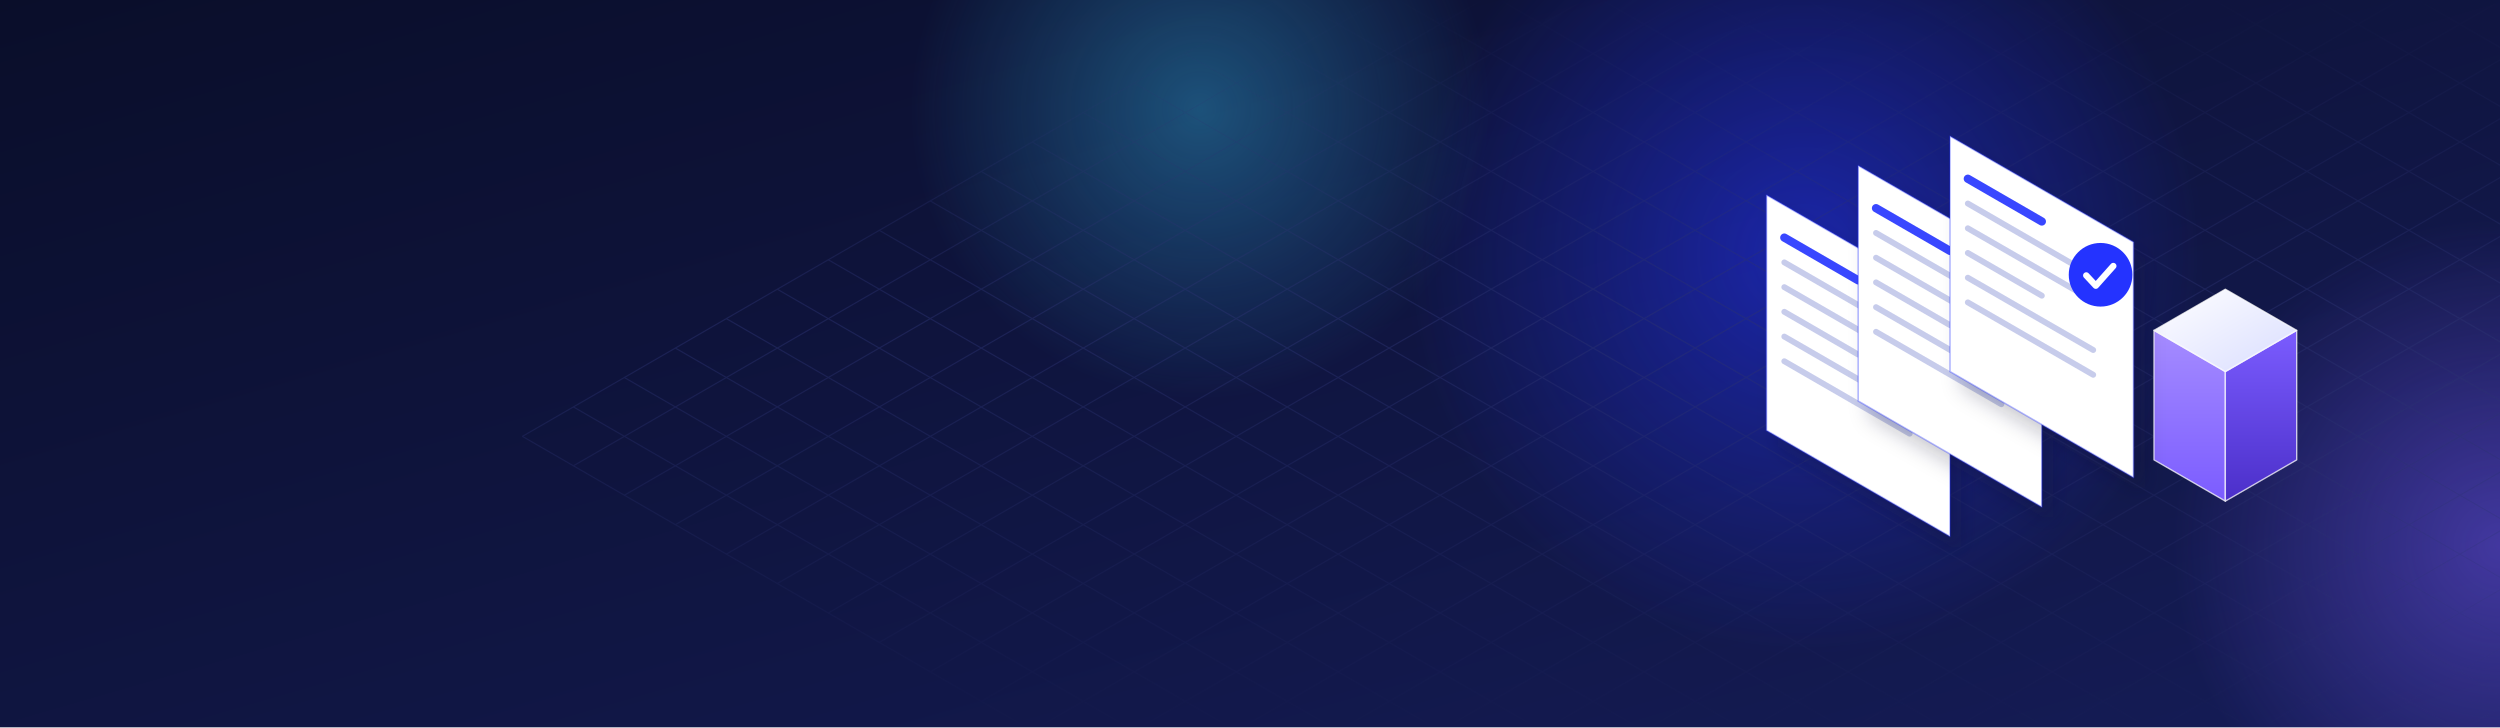
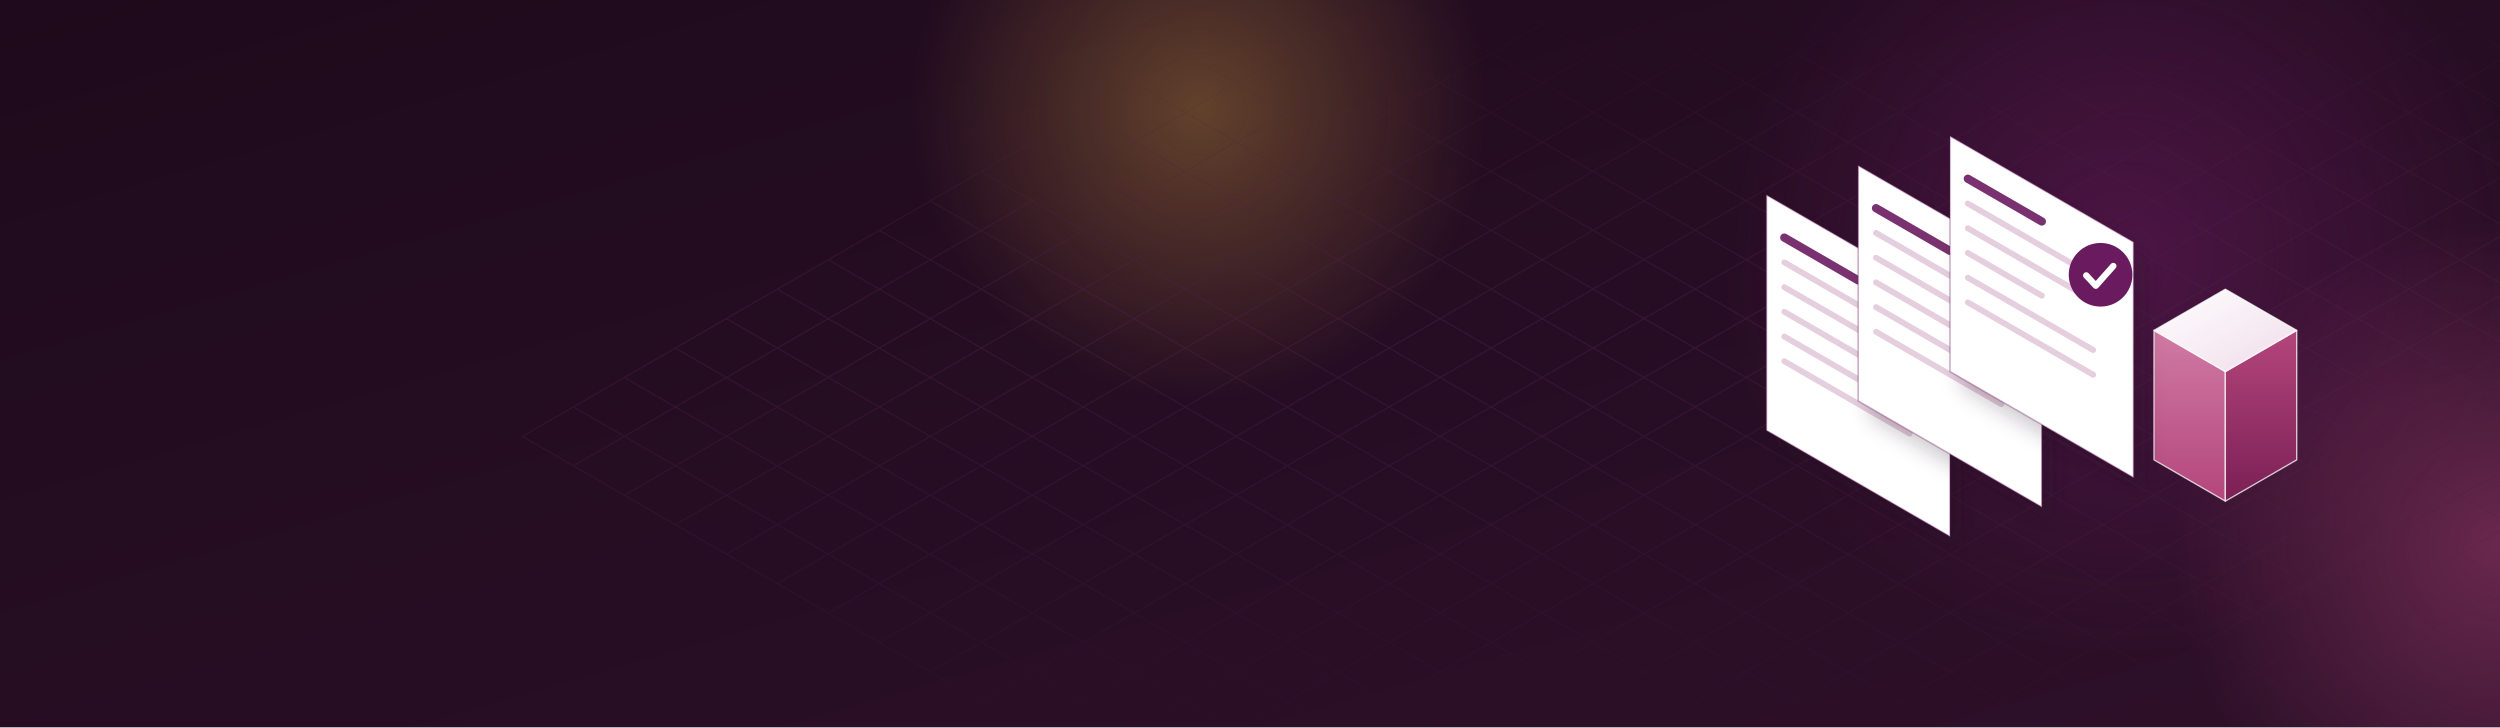
<svg xmlns="http://www.w3.org/2000/svg" viewBox="0 0 2200 640" preserveAspectRatio="xMidYMid slice">
  <defs>
    <linearGradient id="gBg" x1="0" y1="0" x2="1" y2="1">
-       <stop offset="0" stop-color="#0A0E2A" />
-       <stop offset="1" stop-color="#151C57" />
+       <stop offset="0" stop-color="#1E0A1C" />
+       <stop offset="1" stop-color="#2E1029" />
    </linearGradient>
    <radialGradient id="gB1">
-       <stop offset="0" stop-color="#2433FF" stop-opacity="0.55" />
-       <stop offset="1" stop-color="#2433FF" stop-opacity="0" />
+       <stop offset="0" stop-color="#6A1B5F" stop-opacity="0.55" />
+       <stop offset="1" stop-color="#6A1B5F" stop-opacity="0" />
    </radialGradient>
    <radialGradient id="gB2">
-       <stop offset="0" stop-color="#7B5CFF" stop-opacity="0.45" />
-       <stop offset="1" stop-color="#7B5CFF" stop-opacity="0" />
+       <stop offset="0" stop-color="#B4467C" stop-opacity="0.45" />
+       <stop offset="1" stop-color="#B4467C" stop-opacity="0" />
    </radialGradient>
    <radialGradient id="gB3">
-       <stop offset="0" stop-color="#38C6F4" stop-opacity="0.35" />
-       <stop offset="1" stop-color="#38C6F4" stop-opacity="0" />
+       <stop offset="0" stop-color="#D9A441" stop-opacity="0.35" />
+       <stop offset="1" stop-color="#D9A441" stop-opacity="0" />
    </radialGradient>
    <radialGradient id="gGlow">
-       <stop offset="0" stop-color="#8D98FF" stop-opacity=".55" />
-       <stop offset="1" stop-color="#8D98FF" stop-opacity="0" />
+       <stop offset="0" stop-color="#C98AB9" stop-opacity=".55" />
+       <stop offset="1" stop-color="#C98AB9" stop-opacity="0" />
    </radialGradient>
    <linearGradient id="gTop" x1="0" y1="0" x2="1" y2="1">
      <stop offset="0" stop-color="#FFFFFF" />
-       <stop offset="1" stop-color="#D9DDFF" />
+       <stop offset="1" stop-color="#F0DCEA" />
    </linearGradient>
    <linearGradient id="gLeft" x1="0" y1="0" x2="0" y2="1">
-       <stop offset="0" stop-color="#6E79FF" stop-opacity=".95" />
-       <stop offset="1" stop-color="#2433FF" stop-opacity=".9" />
+       <stop offset="0" stop-color="#8E2F80" stop-opacity=".95" />
+       <stop offset="1" stop-color="#6A1B5F" stop-opacity=".9" />
    </linearGradient>
    <linearGradient id="gRight" x1="0" y1="0" x2="0" y2="1">
-       <stop offset="0" stop-color="#2433FF" stop-opacity=".95" />
-       <stop offset="1" stop-color="#121A8F" stop-opacity=".95" />
+       <stop offset="0" stop-color="#6A1B5F" stop-opacity=".95" />
+       <stop offset="1" stop-color="#3E0F38" stop-opacity=".95" />
    </linearGradient>
    <linearGradient id="gLeftV" x1="0" y1="0" x2="0" y2="1">
-       <stop offset="0" stop-color="#A58CFF" />
-       <stop offset="1" stop-color="#7B5CFF" />
+       <stop offset="0" stop-color="#D07AA4" />
+       <stop offset="1" stop-color="#B4467C" />
    </linearGradient>
    <linearGradient id="gRightV" x1="0" y1="0" x2="0" y2="1">
-       <stop offset="0" stop-color="#7B5CFF" />
-       <stop offset="1" stop-color="#4B2FC9" />
+       <stop offset="0" stop-color="#B4467C" />
+       <stop offset="1" stop-color="#7A1F55" />
    </linearGradient>
    <linearGradient id="gLeftC" x1="0" y1="0" x2="0" y2="1">
-       <stop offset="0" stop-color="#8BE0FF" />
-       <stop offset="1" stop-color="#38C6F4" />
+       <stop offset="0" stop-color="#F0CF86" />
+       <stop offset="1" stop-color="#D9A441" />
    </linearGradient>
    <linearGradient id="gRightC" x1="0" y1="0" x2="0" y2="1">
-       <stop offset="0" stop-color="#38C6F4" />
-       <stop offset="1" stop-color="#1C8FC4" />
+       <stop offset="0" stop-color="#D9A441" />
+       <stop offset="1" stop-color="#A87A26" />
    </linearGradient>
    <linearGradient id="gLeftR" x1="0" y1="0" x2="0" y2="1">
-       <stop offset="0" stop-color="#FF8A6A" />
-       <stop offset="1" stop-color="#E8401C" />
+       <stop offset="0" stop-color="#F0CF86" />
+       <stop offset="1" stop-color="#D9A441" />
    </linearGradient>
    <linearGradient id="gRightR" x1="0" y1="0" x2="0" y2="1">
-       <stop offset="0" stop-color="#E8401C" />
-       <stop offset="1" stop-color="#A82A0E" />
+       <stop offset="0" stop-color="#D9A441" />
+       <stop offset="1" stop-color="#A87A26" />
    </linearGradient>
    <linearGradient id="gTopW" x1="0" y1="0" x2="1" y2="1">
      <stop offset="0" stop-color="#FFFFFF" />
-       <stop offset="1" stop-color="#EEF0FA" />
+       <stop offset="1" stop-color="#F5EEF3" />
    </linearGradient>
    <linearGradient id="gLeftW" x1="0" y1="0" x2="0" y2="1">
-       <stop offset="0" stop-color="#E4E7F6" />
-       <stop offset="1" stop-color="#D3D8F0" />
+       <stop offset="0" stop-color="#F1E6EE" />
+       <stop offset="1" stop-color="#EAD9E5" />
    </linearGradient>
    <linearGradient id="gRightW" x1="0" y1="0" x2="0" y2="1">
-       <stop offset="0" stop-color="#CDD2EE" />
-       <stop offset="1" stop-color="#B9BFE3" />
+       <stop offset="0" stop-color="#E6D3E0" />
+       <stop offset="1" stop-color="#DCC3D5" />
    </linearGradient>
    <linearGradient id="gFade" x1="0" y1="0" x2="0" y2="1">
      <stop offset="0" stop-color="#fff" stop-opacity="0" />
      <stop offset=".45" stop-color="#fff" stop-opacity="1" />
      <stop offset="1" stop-color="#fff" stop-opacity="0" />
    </linearGradient>
    <mask id="mGrid">
      <rect width="100%" height="100%" fill="url(#gFade)" />
    </mask>
    <filter id="fSoft" x="-50%" y="-50%" width="200%" height="200%">
      <feGaussianBlur stdDeviation="9" />
    </filter>
  </defs>
  <defs>
    <radialGradient id="gNode0" cx=".35" cy=".3">
      <stop offset="0" stop-color="#fff" />
-       <stop offset=".35" stop-color="#2433FF" />
-       <stop offset="1" stop-color="#121A8F" />
+       <stop offset=".35" stop-color="#6A1B5F" />
+       <stop offset="1" stop-color="#3E0F38" />
    </radialGradient>
    <radialGradient id="gNode1" cx=".35" cy=".3">
      <stop offset="0" stop-color="#fff" />
-       <stop offset=".35" stop-color="#7B5CFF" />
-       <stop offset="1" stop-color="#4B2FC9" />
+       <stop offset=".35" stop-color="#B4467C" />
+       <stop offset="1" stop-color="#7A1F55" />
    </radialGradient>
    <radialGradient id="gNode2" cx=".35" cy=".3">
      <stop offset="0" stop-color="#fff" />
-       <stop offset=".35" stop-color="#38C6F4" />
-       <stop offset="1" stop-color="#1C8FC4" />
+       <stop offset=".35" stop-color="#D9A441" />
+       <stop offset="1" stop-color="#A87A26" />
    </radialGradient>
  </defs>
  <rect width="100%" height="100%" fill="url(#gBg)" />
-   <circle cx="1587.9" cy="224" r="352" fill="url(#gB1)" />
+   <circle cx="1868.2" cy="224" r="352" fill="url(#gB1)" />
  <circle cx="2200" cy="480" r="288" fill="url(#gB2)" />
  <circle cx="1056" cy="96" r="256" fill="url(#gB3)" />
-   <g stroke="#2A3170" stroke-width="1" opacity="0.5" mask="url(#mGrid)">
+   <g stroke="#4A1E45" stroke-width="1" opacity="0.5" mask="url(#mGrid)">
    <line x1="1716" y1="-341.3" x2="459.7" y2="384" />
    <line x1="1716" y1="-341.3" x2="2972.3" y2="384" />
    <line x1="1760.9" y1="-315.4" x2="504.6" y2="409.9" />
    <line x1="1671.1" y1="-315.4" x2="2927.4" y2="409.9" />
    <line x1="1805.7" y1="-289.5" x2="549.4" y2="435.8" />
    <line x1="1626.3" y1="-289.5" x2="2882.6" y2="435.8" />
    <line x1="1850.6" y1="-263.6" x2="594.3" y2="461.7" />
    <line x1="1581.4" y1="-263.6" x2="2837.7" y2="461.7" />
    <line x1="1895.5" y1="-237.7" x2="639.2" y2="487.6" />
    <line x1="1536.5" y1="-237.7" x2="2792.8" y2="487.6" />
    <line x1="1940.3" y1="-211.8" x2="684" y2="513.5" />
    <line x1="1491.7" y1="-211.8" x2="2748" y2="513.5" />
    <line x1="1985.2" y1="-185.9" x2="728.9" y2="539.4" />
    <line x1="1446.8" y1="-185.9" x2="2703.1" y2="539.4" />
    <line x1="2030.1" y1="-160" x2="773.8" y2="565.3" />
    <line x1="1401.9" y1="-160" x2="2658.2" y2="565.3" />
    <line x1="2074.9" y1="-134.1" x2="818.6" y2="591.2" />
    <line x1="1357.1" y1="-134.1" x2="2613.4" y2="591.2" />
    <line x1="2119.8" y1="-108.2" x2="863.5" y2="617.1" />
    <line x1="1312.2" y1="-108.2" x2="2568.5" y2="617.1" />
    <line x1="2164.7" y1="-82.3" x2="908.4" y2="643" />
    <line x1="1267.3" y1="-82.3" x2="2523.6" y2="643" />
    <line x1="2209.6" y1="-56.4" x2="953.2" y2="669" />
    <line x1="1222.4" y1="-56.4" x2="2478.8" y2="669" />
    <line x1="2254.4" y1="-30.5" x2="998.1" y2="694.9" />
    <line x1="1177.6" y1="-30.5" x2="2433.9" y2="694.9" />
    <line x1="2299.3" y1="-4.6" x2="1043" y2="720.8" />
    <line x1="1132.7" y1="-4.6" x2="2389" y2="720.8" />
    <line x1="2344.2" y1="21.3" x2="1087.8" y2="746.7" />
    <line x1="1087.8" y1="21.3" x2="2344.2" y2="746.7" />
    <line x1="2389" y1="47.2" x2="1132.7" y2="772.6" />
    <line x1="1043" y1="47.2" x2="2299.3" y2="772.6" />
    <line x1="2433.9" y1="73.1" x2="1177.6" y2="798.5" />
    <line x1="998.1" y1="73.1" x2="2254.4" y2="798.5" />
    <line x1="2478.8" y1="99" x2="1222.4" y2="824.4" />
    <line x1="953.2" y1="99" x2="2209.6" y2="824.4" />
    <line x1="2523.6" y1="125" x2="1267.3" y2="850.3" />
    <line x1="908.4" y1="125" x2="2164.7" y2="850.3" />
    <line x1="2568.5" y1="150.9" x2="1312.2" y2="876.2" />
    <line x1="863.5" y1="150.9" x2="2119.8" y2="876.2" />
    <line x1="2613.4" y1="176.8" x2="1357.1" y2="902.1" />
    <line x1="818.6" y1="176.8" x2="2074.9" y2="902.1" />
    <line x1="2658.2" y1="202.7" x2="1401.9" y2="928" />
    <line x1="773.8" y1="202.7" x2="2030.1" y2="928" />
    <line x1="2703.1" y1="228.6" x2="1446.8" y2="953.9" />
    <line x1="728.9" y1="228.6" x2="1985.2" y2="953.9" />
    <line x1="2748" y1="254.5" x2="1491.7" y2="979.8" />
    <line x1="684" y1="254.5" x2="1940.3" y2="979.8" />
    <line x1="2792.8" y1="280.4" x2="1536.5" y2="1005.7" />
    <line x1="639.2" y1="280.4" x2="1895.5" y2="1005.7" />
    <line x1="2837.7" y1="306.3" x2="1581.4" y2="1031.6" />
    <line x1="594.3" y1="306.3" x2="1850.6" y2="1031.6" />
    <line x1="2882.6" y1="332.2" x2="1626.3" y2="1057.5" />
    <line x1="549.4" y1="332.2" x2="1805.7" y2="1057.5" />
    <line x1="2927.4" y1="358.1" x2="1671.1" y2="1083.4" />
    <line x1="504.6" y1="358.1" x2="1760.9" y2="1083.4" />
    <line x1="2972.3" y1="384" x2="1716" y2="1109.3" />
    <line x1="459.7" y1="384" x2="1716" y2="1109.3" />
  </g>
  <g>
    <polygon points="1895.5,404.7 1958.3,441 1958.3,327 1895.5,290.7" fill="url(#gLeftV)" stroke="rgba(255,255,255,.75)" stroke-width="1.2" stroke-linejoin="round" />
    <polygon points="2021.1,404.7 1958.3,441 1958.3,327 2021.1,290.7" fill="url(#gRightV)" stroke="rgba(255,255,255,.75)" stroke-width="1.2" stroke-linejoin="round" />
    <polygon points="1958.3,254.5 2021.1,290.7 1958.3,327 1895.5,290.7" fill="url(#gTop)" stroke="rgba(255,255,255,.75)" stroke-width="1.2" stroke-linejoin="round" />
  </g>
  <g>
-     <polygon points="1554.5,378.8 1716,472.1 1716,264.8 1554.5,171.6" fill="#0A0E2A" opacity=".22" transform="translate(10,14)" filter="url(#fSoft)" />
-     <polygon points="1554.5,378.8 1716,472.1 1716,264.8 1554.5,171.6" fill="#FFFFFF" stroke="rgba(36,51,255,.35)" stroke-width="1.4" stroke-linejoin="round" />
-     <line x1="1570.2" y1="209.1" x2="1635.2" y2="246.7" stroke="#2433FF" stroke-width="7.3" stroke-linecap="round" opacity=".9" />
-     <line x1="1570.2" y1="230.9" x2="1680.5" y2="294.6" stroke="#B9BFE6" stroke-width="5.2" stroke-linecap="round" opacity=".8" />
-     <line x1="1570.2" y1="252.7" x2="1680.5" y2="316.3" stroke="#B9BFE6" stroke-width="5.2" stroke-linecap="round" opacity=".8" />
-     <line x1="1570.2" y1="274.4" x2="1635.2" y2="312" stroke="#B9BFE6" stroke-width="5.2" stroke-linecap="round" opacity=".8" />
-     <line x1="1570.2" y1="296.2" x2="1680.5" y2="359.9" stroke="#B9BFE6" stroke-width="5.2" stroke-linecap="round" opacity=".8" />
-     <line x1="1570.2" y1="317.9" x2="1680.5" y2="381.6" stroke="#B9BFE6" stroke-width="5.2" stroke-linecap="round" opacity=".8" />
-   </g>
-   <g>
-     <polygon points="1635.2,352.9 1796.8,446.2 1796.8,238.9 1635.2,145.7" fill="#0A0E2A" opacity=".22" transform="translate(10,14)" filter="url(#fSoft)" />
-     <polygon points="1635.2,352.9 1796.8,446.2 1796.8,238.9 1635.2,145.7" fill="#FFFFFF" stroke="rgba(36,51,255,.35)" stroke-width="1.4" stroke-linejoin="round" />
-     <line x1="1650.9" y1="183.2" x2="1716" y2="220.8" stroke="#2433FF" stroke-width="7.3" stroke-linecap="round" opacity=".9" />
-     <line x1="1650.9" y1="205" x2="1761.2" y2="268.7" stroke="#B9BFE6" stroke-width="5.2" stroke-linecap="round" opacity=".8" />
-     <line x1="1650.9" y1="226.8" x2="1761.2" y2="290.4" stroke="#B9BFE6" stroke-width="5.2" stroke-linecap="round" opacity=".8" />
-     <line x1="1650.9" y1="248.5" x2="1716" y2="286.1" stroke="#B9BFE6" stroke-width="5.2" stroke-linecap="round" opacity=".8" />
-     <line x1="1650.9" y1="270.3" x2="1761.2" y2="334" stroke="#B9BFE6" stroke-width="5.2" stroke-linecap="round" opacity=".8" />
-     <line x1="1650.9" y1="292" x2="1761.2" y2="355.7" stroke="#B9BFE6" stroke-width="5.2" stroke-linecap="round" opacity=".8" />
-   </g>
-   <g>
-     <polygon points="1716,327 1877.5,420.3 1877.5,213 1716,119.8" fill="#0A0E2A" opacity=".22" transform="translate(10,14)" filter="url(#fSoft)" />
-     <polygon points="1716,327 1877.5,420.3 1877.5,213 1716,119.8" fill="#FFFFFF" stroke="rgba(36,51,255,.35)" stroke-width="1.4" stroke-linejoin="round" />
-     <line x1="1731.7" y1="157.3" x2="1796.8" y2="194.9" stroke="#2433FF" stroke-width="7.3" stroke-linecap="round" opacity=".9" />
-     <line x1="1731.7" y1="179.1" x2="1842" y2="242.8" stroke="#B9BFE6" stroke-width="5.2" stroke-linecap="round" opacity=".8" />
-     <line x1="1731.7" y1="200.9" x2="1842" y2="264.5" stroke="#B9BFE6" stroke-width="5.2" stroke-linecap="round" opacity=".8" />
-     <line x1="1731.7" y1="222.6" x2="1796.8" y2="260.2" stroke="#B9BFE6" stroke-width="5.2" stroke-linecap="round" opacity=".8" />
-     <line x1="1731.7" y1="244.4" x2="1842" y2="308" stroke="#B9BFE6" stroke-width="5.2" stroke-linecap="round" opacity=".8" />
-     <line x1="1731.7" y1="266.1" x2="1842" y2="329.8" stroke="#B9BFE6" stroke-width="5.2" stroke-linecap="round" opacity=".8" />
-     <circle cx="1848.5" cy="241.8" r="28" fill="#2433FF" />
+     <polygon points="1554.5,378.8 1716,472.1 1716,264.8 1554.5,171.6" fill="#1E0A1C" opacity=".22" transform="translate(10,14)" filter="url(#fSoft)" />
+     <polygon points="1554.5,378.8 1716,472.1 1716,264.8 1554.5,171.6" fill="#FFFFFF" stroke="rgba(106,27,95,.35)" stroke-width="1.4" stroke-linejoin="round" />
+     <line x1="1570.2" y1="209.1" x2="1635.2" y2="246.7" stroke="#6A1B5F" stroke-width="7.3" stroke-linecap="round" opacity=".9" />
+     <line x1="1570.2" y1="230.9" x2="1680.5" y2="294.6" stroke="#DEC2D6" stroke-width="5.2" stroke-linecap="round" opacity=".8" />
+     <line x1="1570.2" y1="252.7" x2="1680.5" y2="316.3" stroke="#DEC2D6" stroke-width="5.2" stroke-linecap="round" opacity=".8" />
+     <line x1="1570.2" y1="274.4" x2="1635.2" y2="312" stroke="#DEC2D6" stroke-width="5.2" stroke-linecap="round" opacity=".8" />
+     <line x1="1570.2" y1="296.2" x2="1680.5" y2="359.9" stroke="#DEC2D6" stroke-width="5.2" stroke-linecap="round" opacity=".8" />
+     <line x1="1570.2" y1="317.9" x2="1680.5" y2="381.6" stroke="#DEC2D6" stroke-width="5.2" stroke-linecap="round" opacity=".8" />
+   </g>
+   <g>
+     <polygon points="1635.2,352.9 1796.8,446.2 1796.8,238.9 1635.2,145.7" fill="#1E0A1C" opacity=".22" transform="translate(10,14)" filter="url(#fSoft)" />
+     <polygon points="1635.2,352.9 1796.8,446.2 1796.8,238.9 1635.2,145.7" fill="#FFFFFF" stroke="rgba(106,27,95,.35)" stroke-width="1.4" stroke-linejoin="round" />
+     <line x1="1650.9" y1="183.2" x2="1716" y2="220.8" stroke="#6A1B5F" stroke-width="7.3" stroke-linecap="round" opacity=".9" />
+     <line x1="1650.9" y1="205" x2="1761.2" y2="268.7" stroke="#DEC2D6" stroke-width="5.2" stroke-linecap="round" opacity=".8" />
+     <line x1="1650.9" y1="226.8" x2="1761.2" y2="290.4" stroke="#DEC2D6" stroke-width="5.2" stroke-linecap="round" opacity=".8" />
+     <line x1="1650.9" y1="248.5" x2="1716" y2="286.1" stroke="#DEC2D6" stroke-width="5.2" stroke-linecap="round" opacity=".8" />
+     <line x1="1650.9" y1="270.3" x2="1761.2" y2="334" stroke="#DEC2D6" stroke-width="5.2" stroke-linecap="round" opacity=".8" />
+     <line x1="1650.9" y1="292" x2="1761.2" y2="355.7" stroke="#DEC2D6" stroke-width="5.2" stroke-linecap="round" opacity=".8" />
+   </g>
+   <g>
+     <polygon points="1716,327 1877.5,420.3 1877.5,213 1716,119.8" fill="#1E0A1C" opacity=".22" transform="translate(10,14)" filter="url(#fSoft)" />
+     <polygon points="1716,327 1877.5,420.3 1877.5,213 1716,119.8" fill="#FFFFFF" stroke="rgba(106,27,95,.35)" stroke-width="1.4" stroke-linejoin="round" />
+     <line x1="1731.7" y1="157.3" x2="1796.8" y2="194.9" stroke="#6A1B5F" stroke-width="7.3" stroke-linecap="round" opacity=".9" />
+     <line x1="1731.7" y1="179.1" x2="1842" y2="242.8" stroke="#DEC2D6" stroke-width="5.2" stroke-linecap="round" opacity=".8" />
+     <line x1="1731.7" y1="200.9" x2="1842" y2="264.5" stroke="#DEC2D6" stroke-width="5.2" stroke-linecap="round" opacity=".8" />
+     <line x1="1731.7" y1="222.6" x2="1796.8" y2="260.2" stroke="#DEC2D6" stroke-width="5.2" stroke-linecap="round" opacity=".8" />
+     <line x1="1731.7" y1="244.4" x2="1842" y2="308" stroke="#DEC2D6" stroke-width="5.2" stroke-linecap="round" opacity=".8" />
+     <line x1="1731.7" y1="266.1" x2="1842" y2="329.8" stroke="#DEC2D6" stroke-width="5.2" stroke-linecap="round" opacity=".8" />
+     <circle cx="1848.5" cy="241.8" r="28" fill="#6A1B5F" />
    <path d="M1835.9 242.4 l8.4 9 l15.4 -17.3" fill="none" stroke="#fff" stroke-width="5.6" stroke-linecap="round" stroke-linejoin="round" />
  </g>
</svg>
